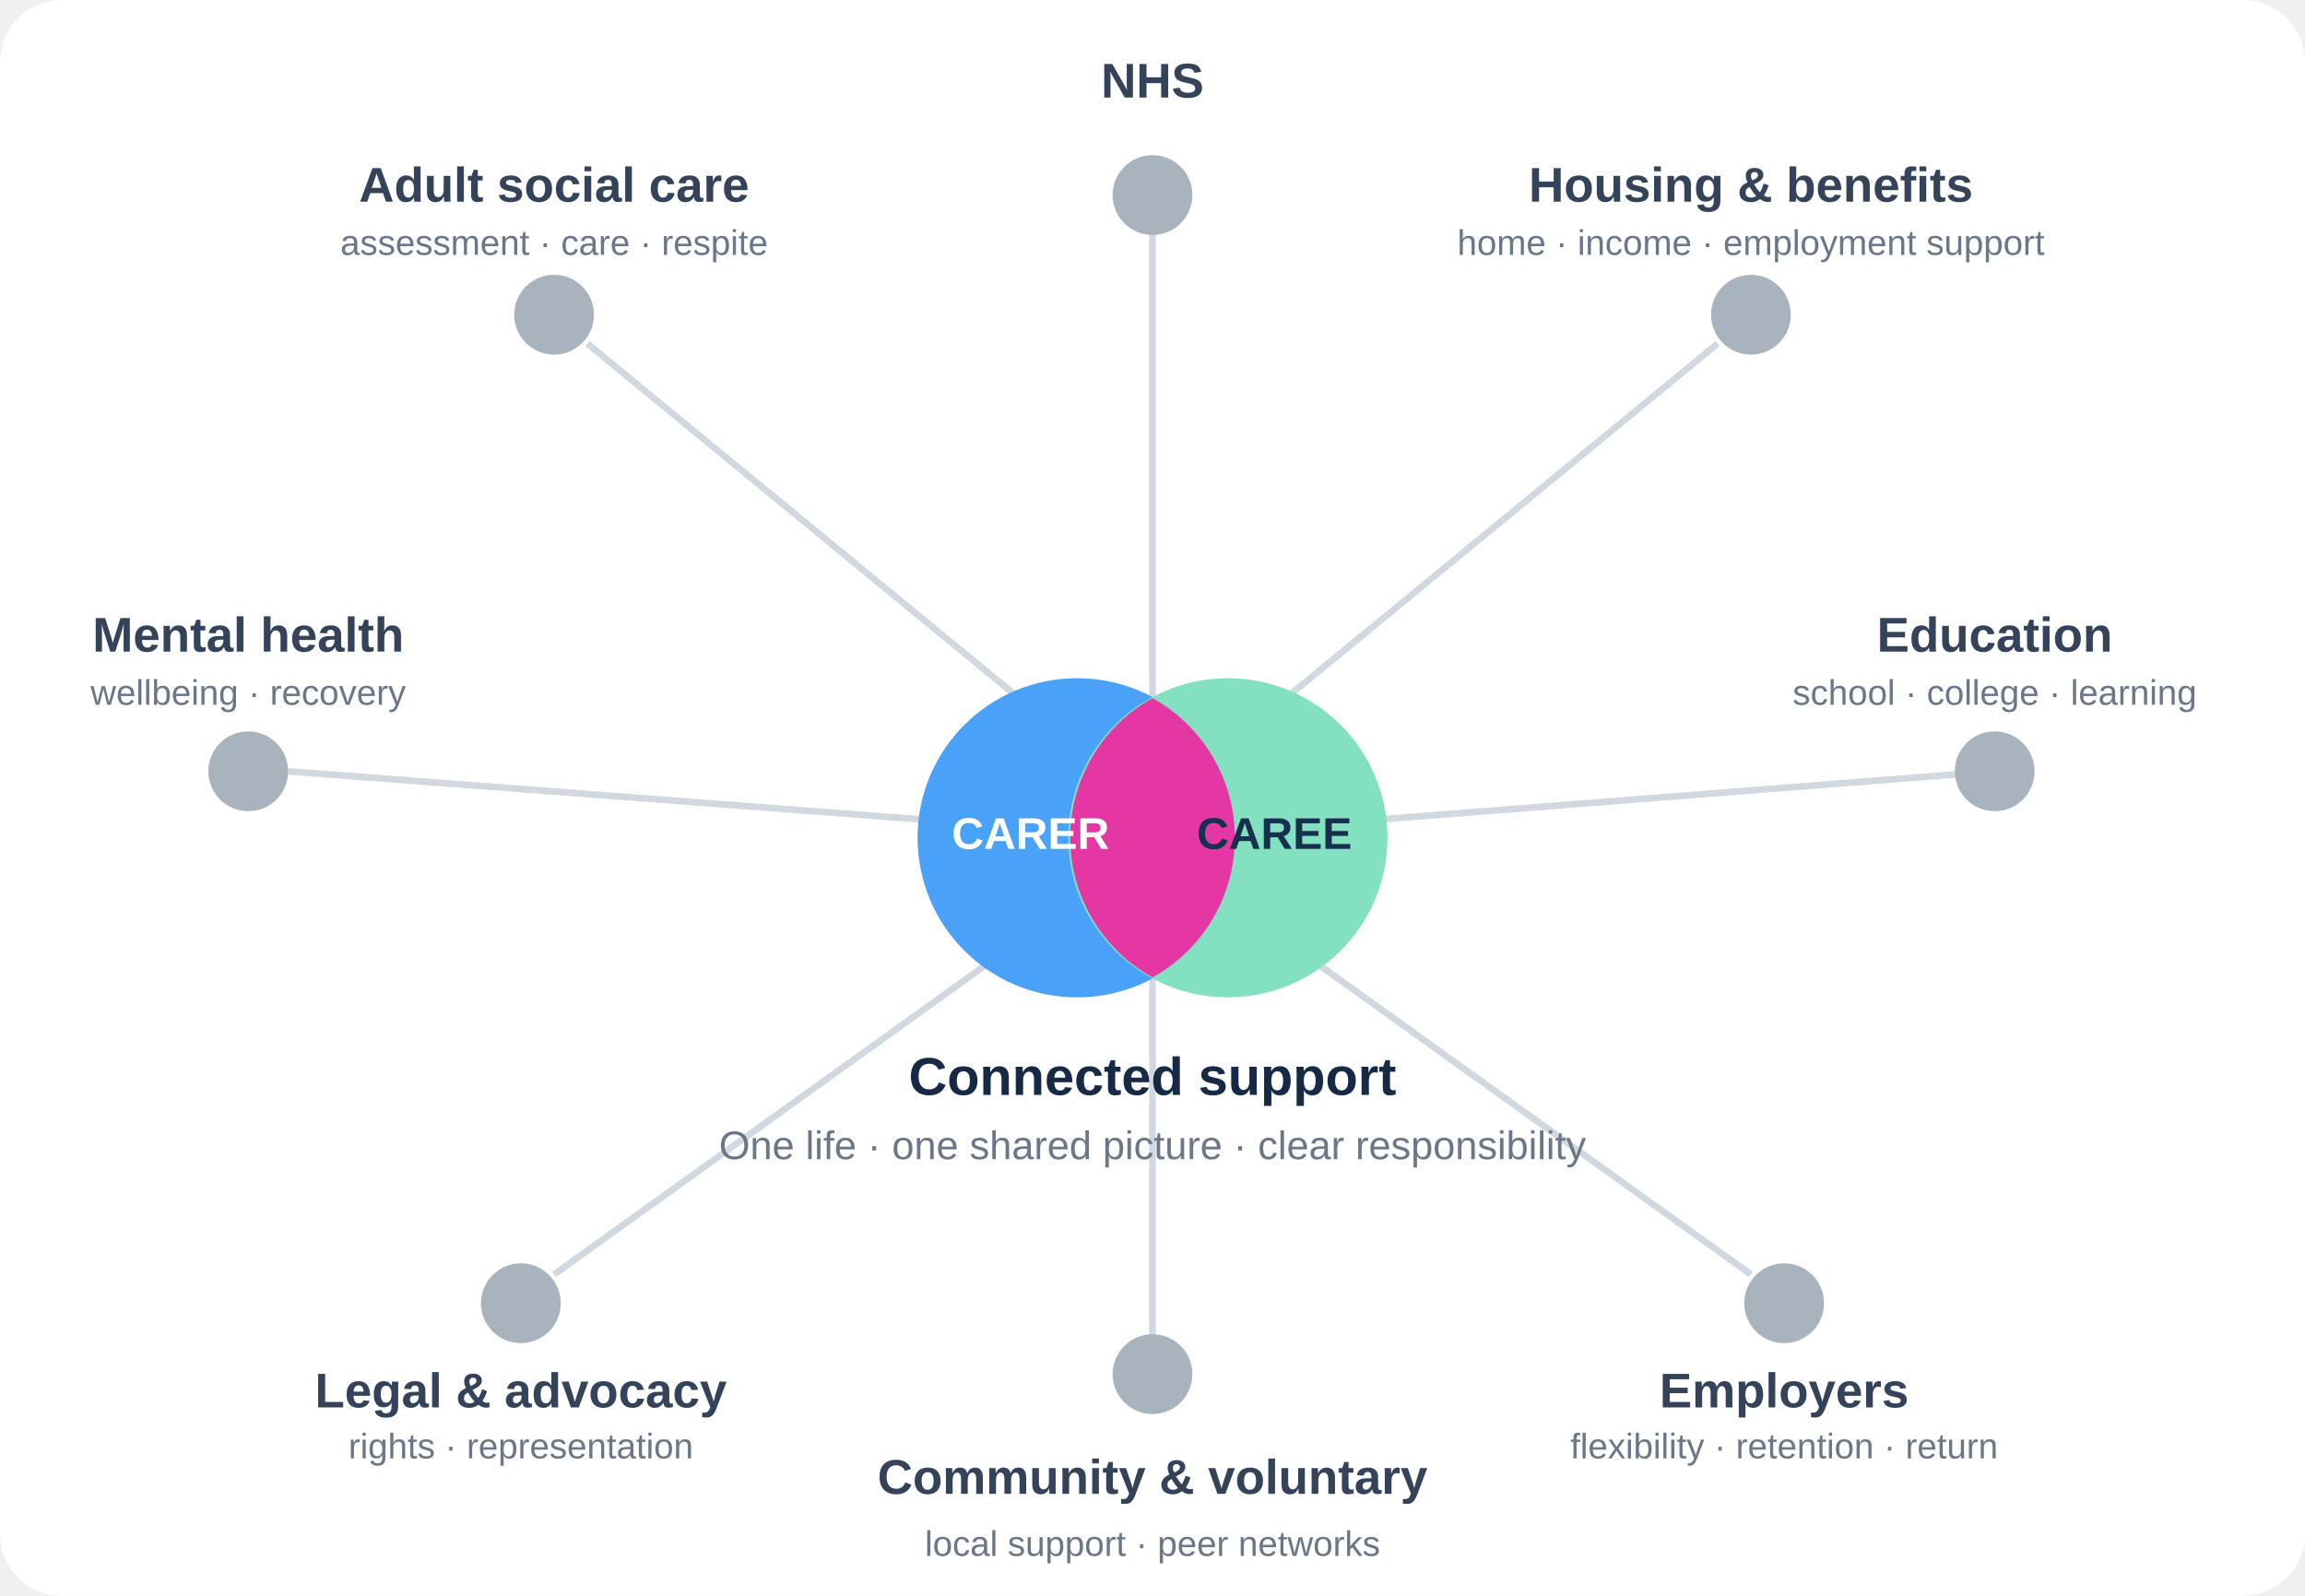
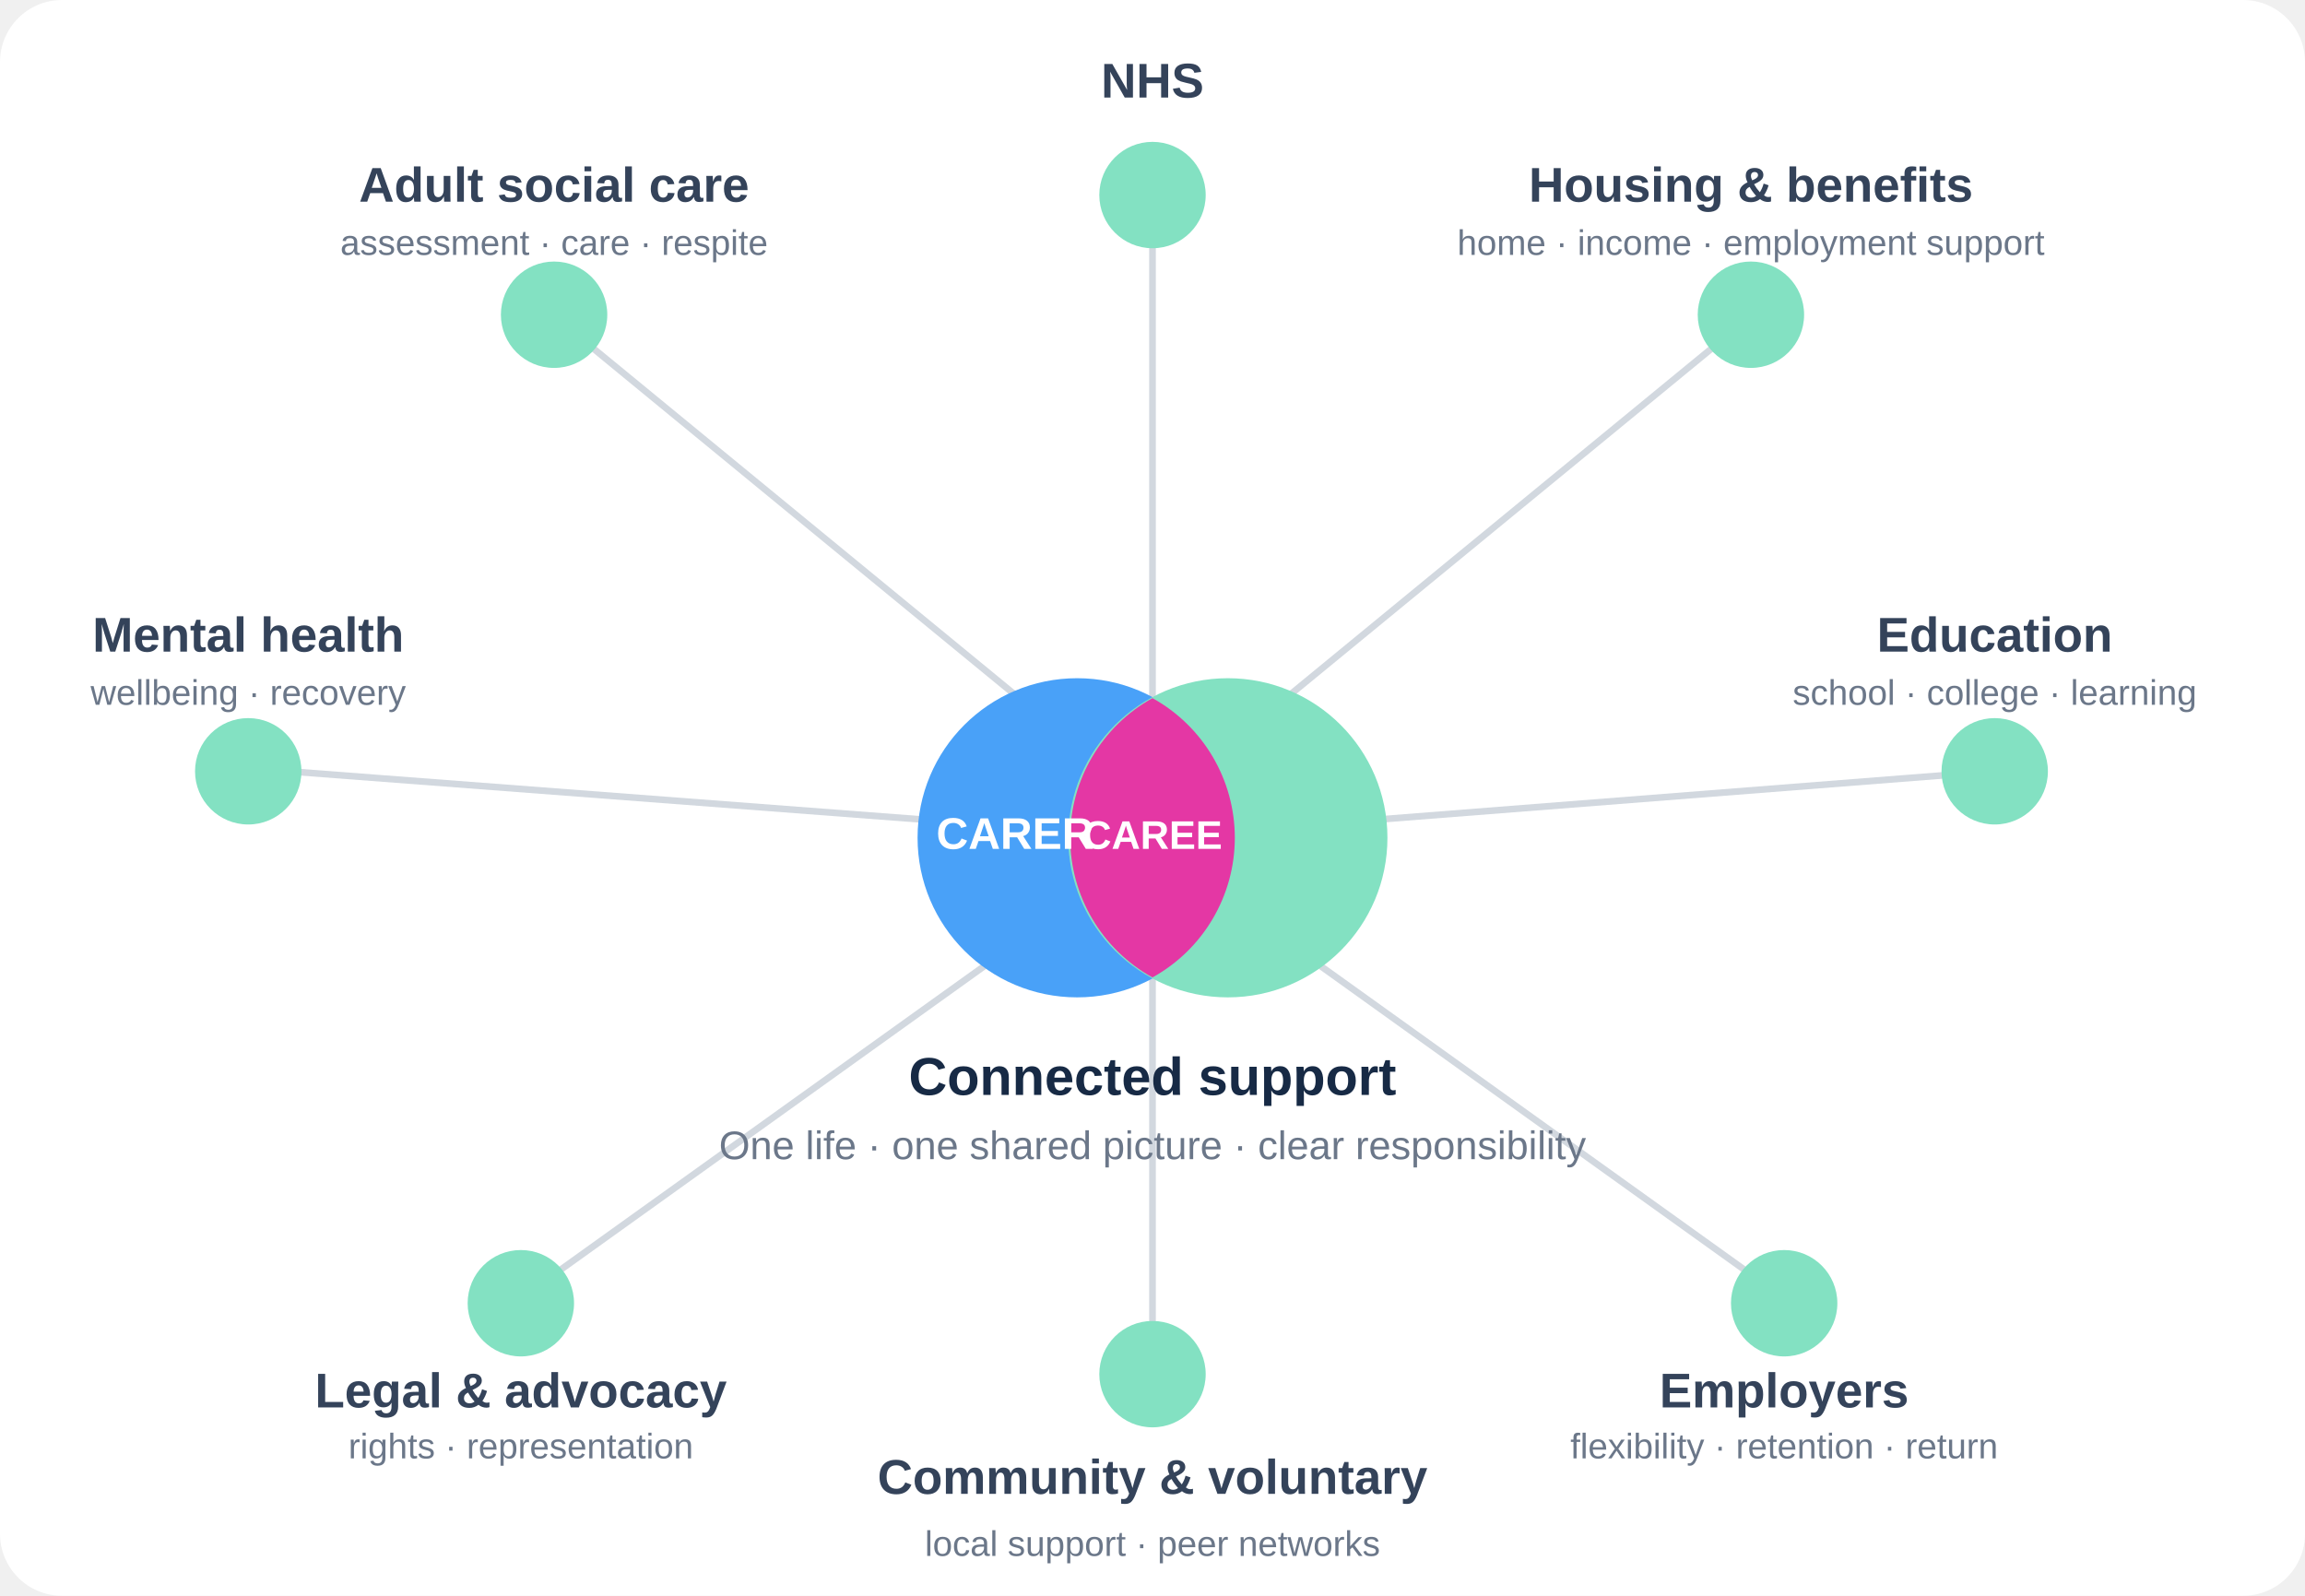
<svg xmlns="http://www.w3.org/2000/svg" width="1040" height="720" viewBox="0 0 1040 720" role="img" aria-labelledby="systemMapTitle systemMapDesc">
  <rect width="1040" height="720" rx="28" fill="#ffffff" />
  <g fill="none" stroke="#d2d8df" stroke-width="3">
    <path d="M520 342 L520 104" />
    <path d="M500 348 L265 155" />
    <path d="M485 375 L130 348" />
    <path d="M490 403 L250 575" />
    <path d="M520 412 L520 608" />
    <path d="M550 403 L790 575" />
    <path d="M555 375 L900 348" />
    <path d="M540 348 L775 155" />
  </g>
  <g font-family="'Plus Jakarta Sans','Segoe UI',Arial,sans-serif" text-anchor="middle">
-     <g fill="#a9b3bd">
-       <circle cx="520" cy="88" r="18" />
-       <circle cx="250" cy="142" r="18" />
-       <circle cx="112" cy="348" r="18" />
-       <circle cx="235" cy="588" r="18" />
-       <circle cx="520" cy="620" r="18" />
-       <circle cx="805" cy="588" r="18" />
-       <circle cx="900" cy="348" r="18" />
-       <circle cx="790" cy="142" r="18" />
+     <g fill="#83e1c2">
+       <circle cx="520" cy="88" r="24" />
+       <circle cx="250" cy="142" r="24" />
+       <circle cx="112" cy="348" r="24" />
+       <circle cx="235" cy="588" r="24" />
+       <circle cx="520" cy="620" r="24" />
+       <circle cx="805" cy="588" r="24" />
+       <circle cx="900" cy="348" r="24" />
+       <circle cx="790" cy="142" r="24" />
    </g>
    <g fill="#34435a" font-size="22" font-weight="700">
      <text x="520" y="44">NHS</text>
      <text x="250" y="91">Adult social care</text>
      <text x="112" y="294">Mental health</text>
      <text x="235" y="635">Legal &amp; advocacy</text>
      <text x="520" y="674">Community &amp; voluntary</text>
      <text x="805" y="635">Employers</text>
      <text x="900" y="294">Education</text>
      <text x="790" y="91">Housing &amp; benefits</text>
    </g>
    <g fill="#6b7789" font-size="16" font-weight="500">
      <text x="250" y="115">assessment · care · respite</text>
      <text x="112" y="318">wellbeing · recovery</text>
      <text x="235" y="658">rights · representation</text>
      <text x="520" y="702">local support · peer networks</text>
      <text x="805" y="658">flexibility · retention · return</text>
      <text x="900" y="318">school · college · learning</text>
      <text x="790" y="115">home · income · employment support</text>
    </g>
    <g>
      <circle cx="486" cy="378" r="72" fill="#49a1f8" />
      <circle cx="554" cy="378" r="72" fill="#83e1c2" />
      <path d="M520 315 A72 72 0 0 0 520 441 A72 72 0 0 0 520 315" fill="#e437a4" />
-       <text x="465" y="383" fill="#ffffff" font-size="20" font-weight="800">CARER</text>
-       <text x="575" y="383" fill="#17304d" font-size="20" font-weight="800">CAREE</text>
+       <text x="458" y="383" fill="#ffffff" font-size="20" font-weight="800">CARER</text>
+       <text x="520" y="383" fill="#ffffff" font-size="18" font-weight="800">CAREE</text>
    </g>
    <text x="520" y="494" fill="#172a45" font-size="24" font-weight="800">Connected support</text>
    <text x="520" y="523" fill="#6b7789" font-size="18">One life · one shared picture · clear responsibility</text>
  </g>
</svg>
